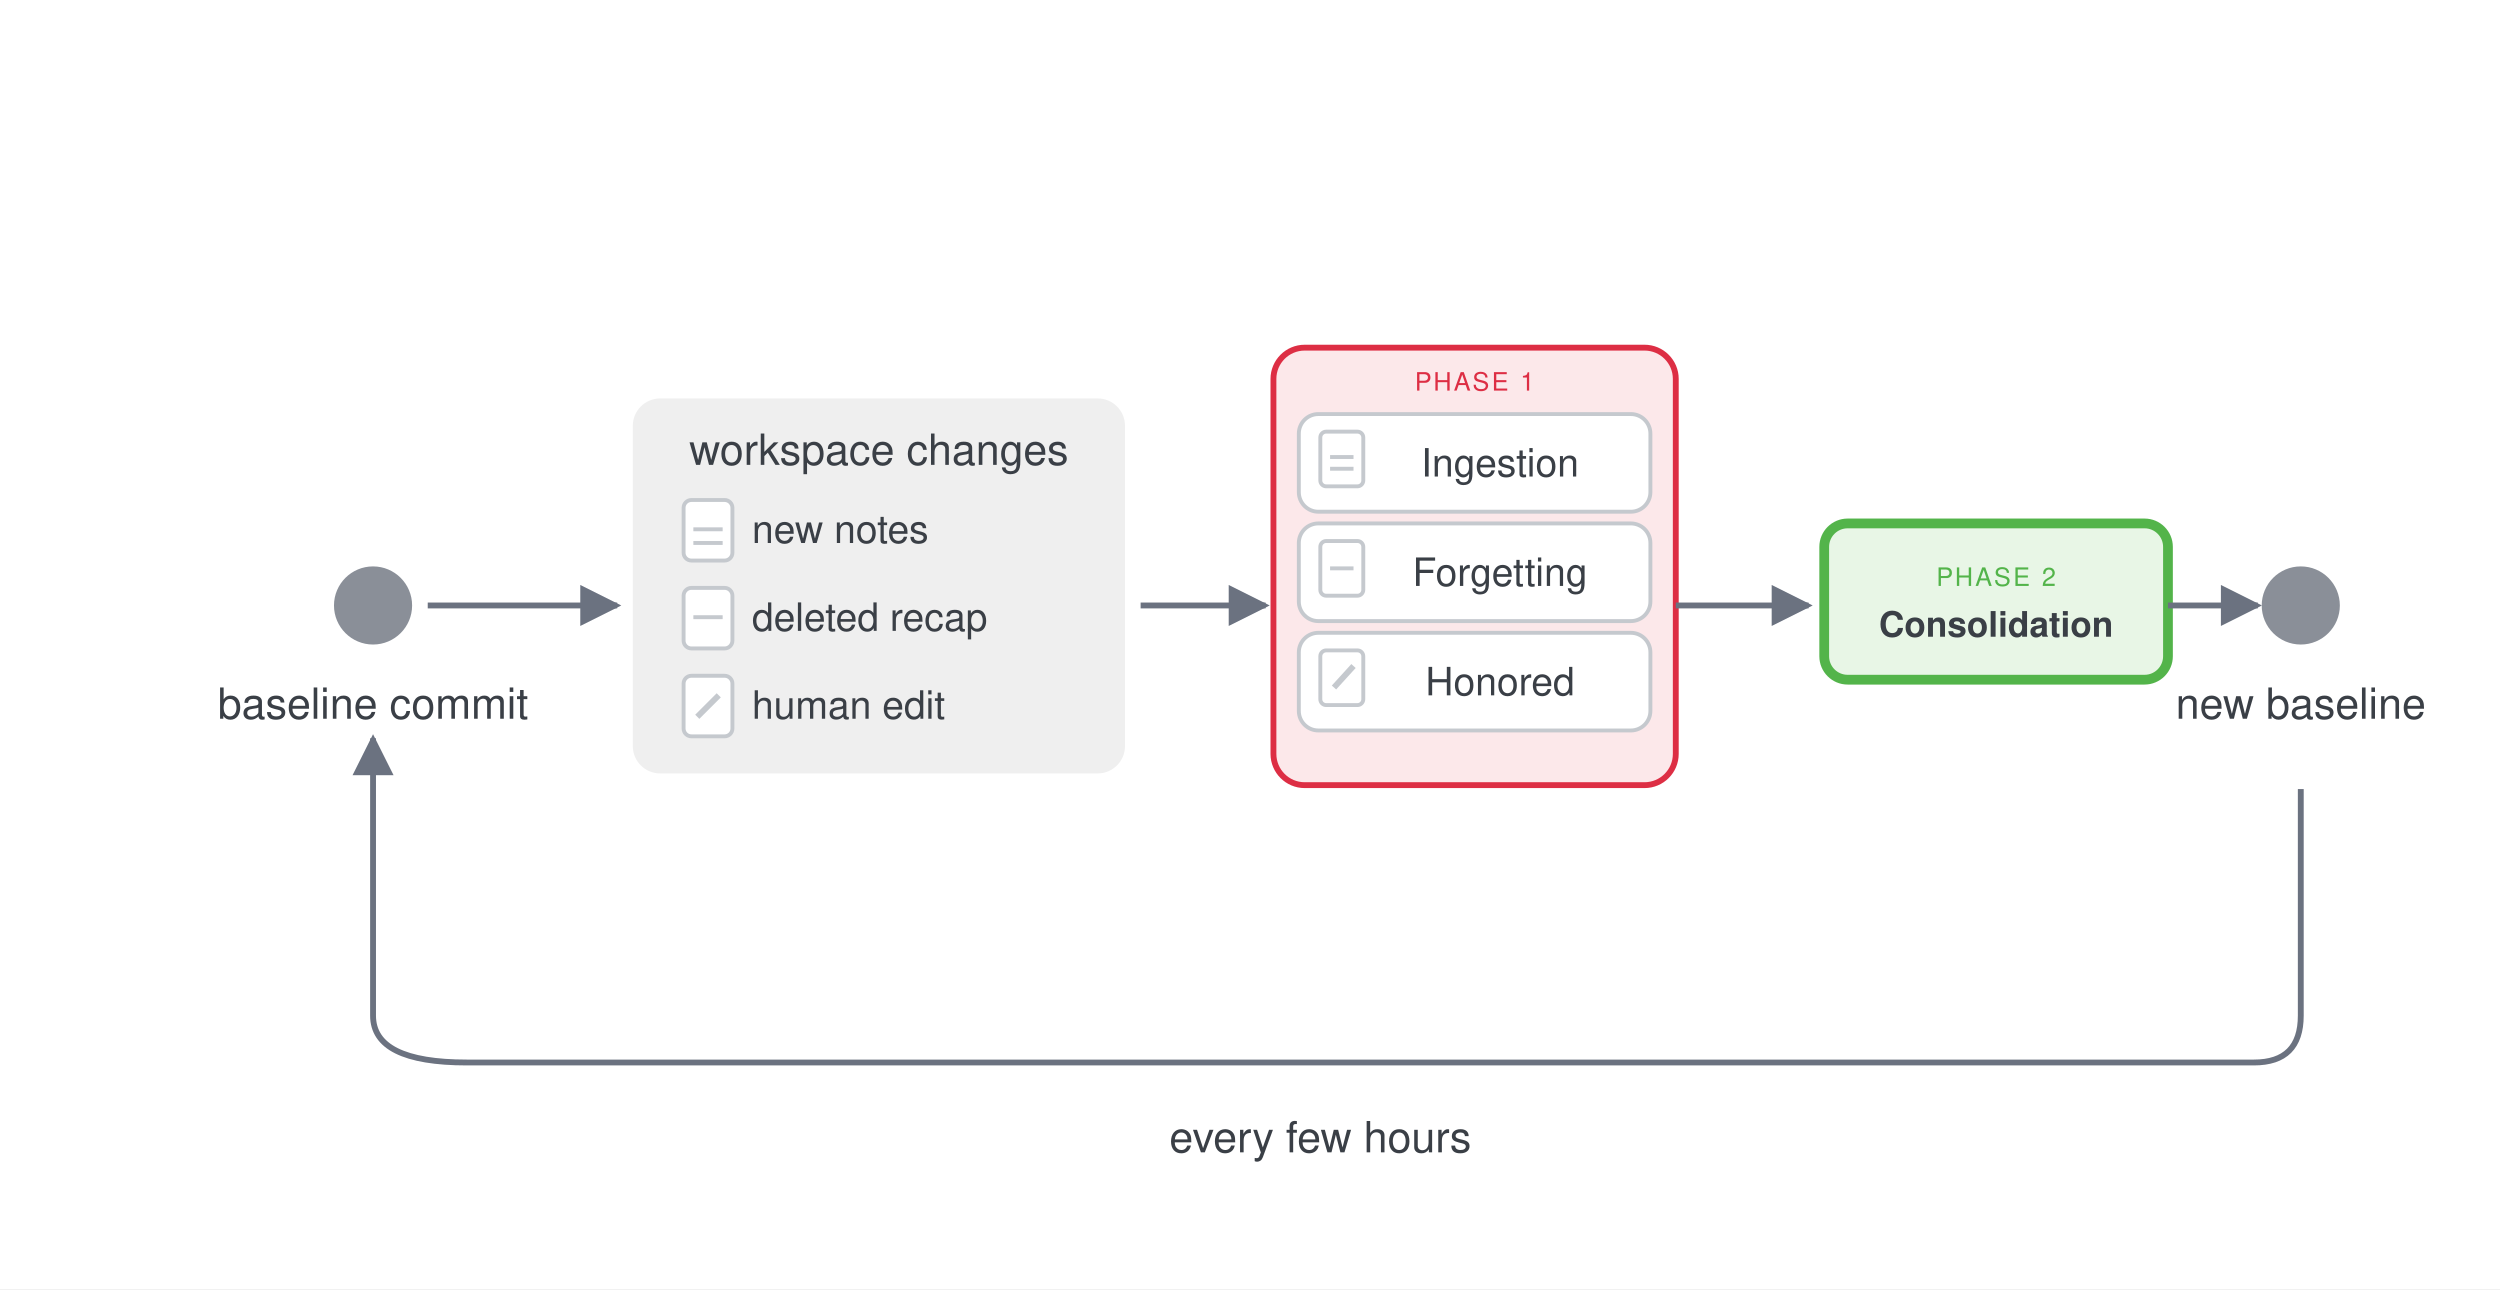
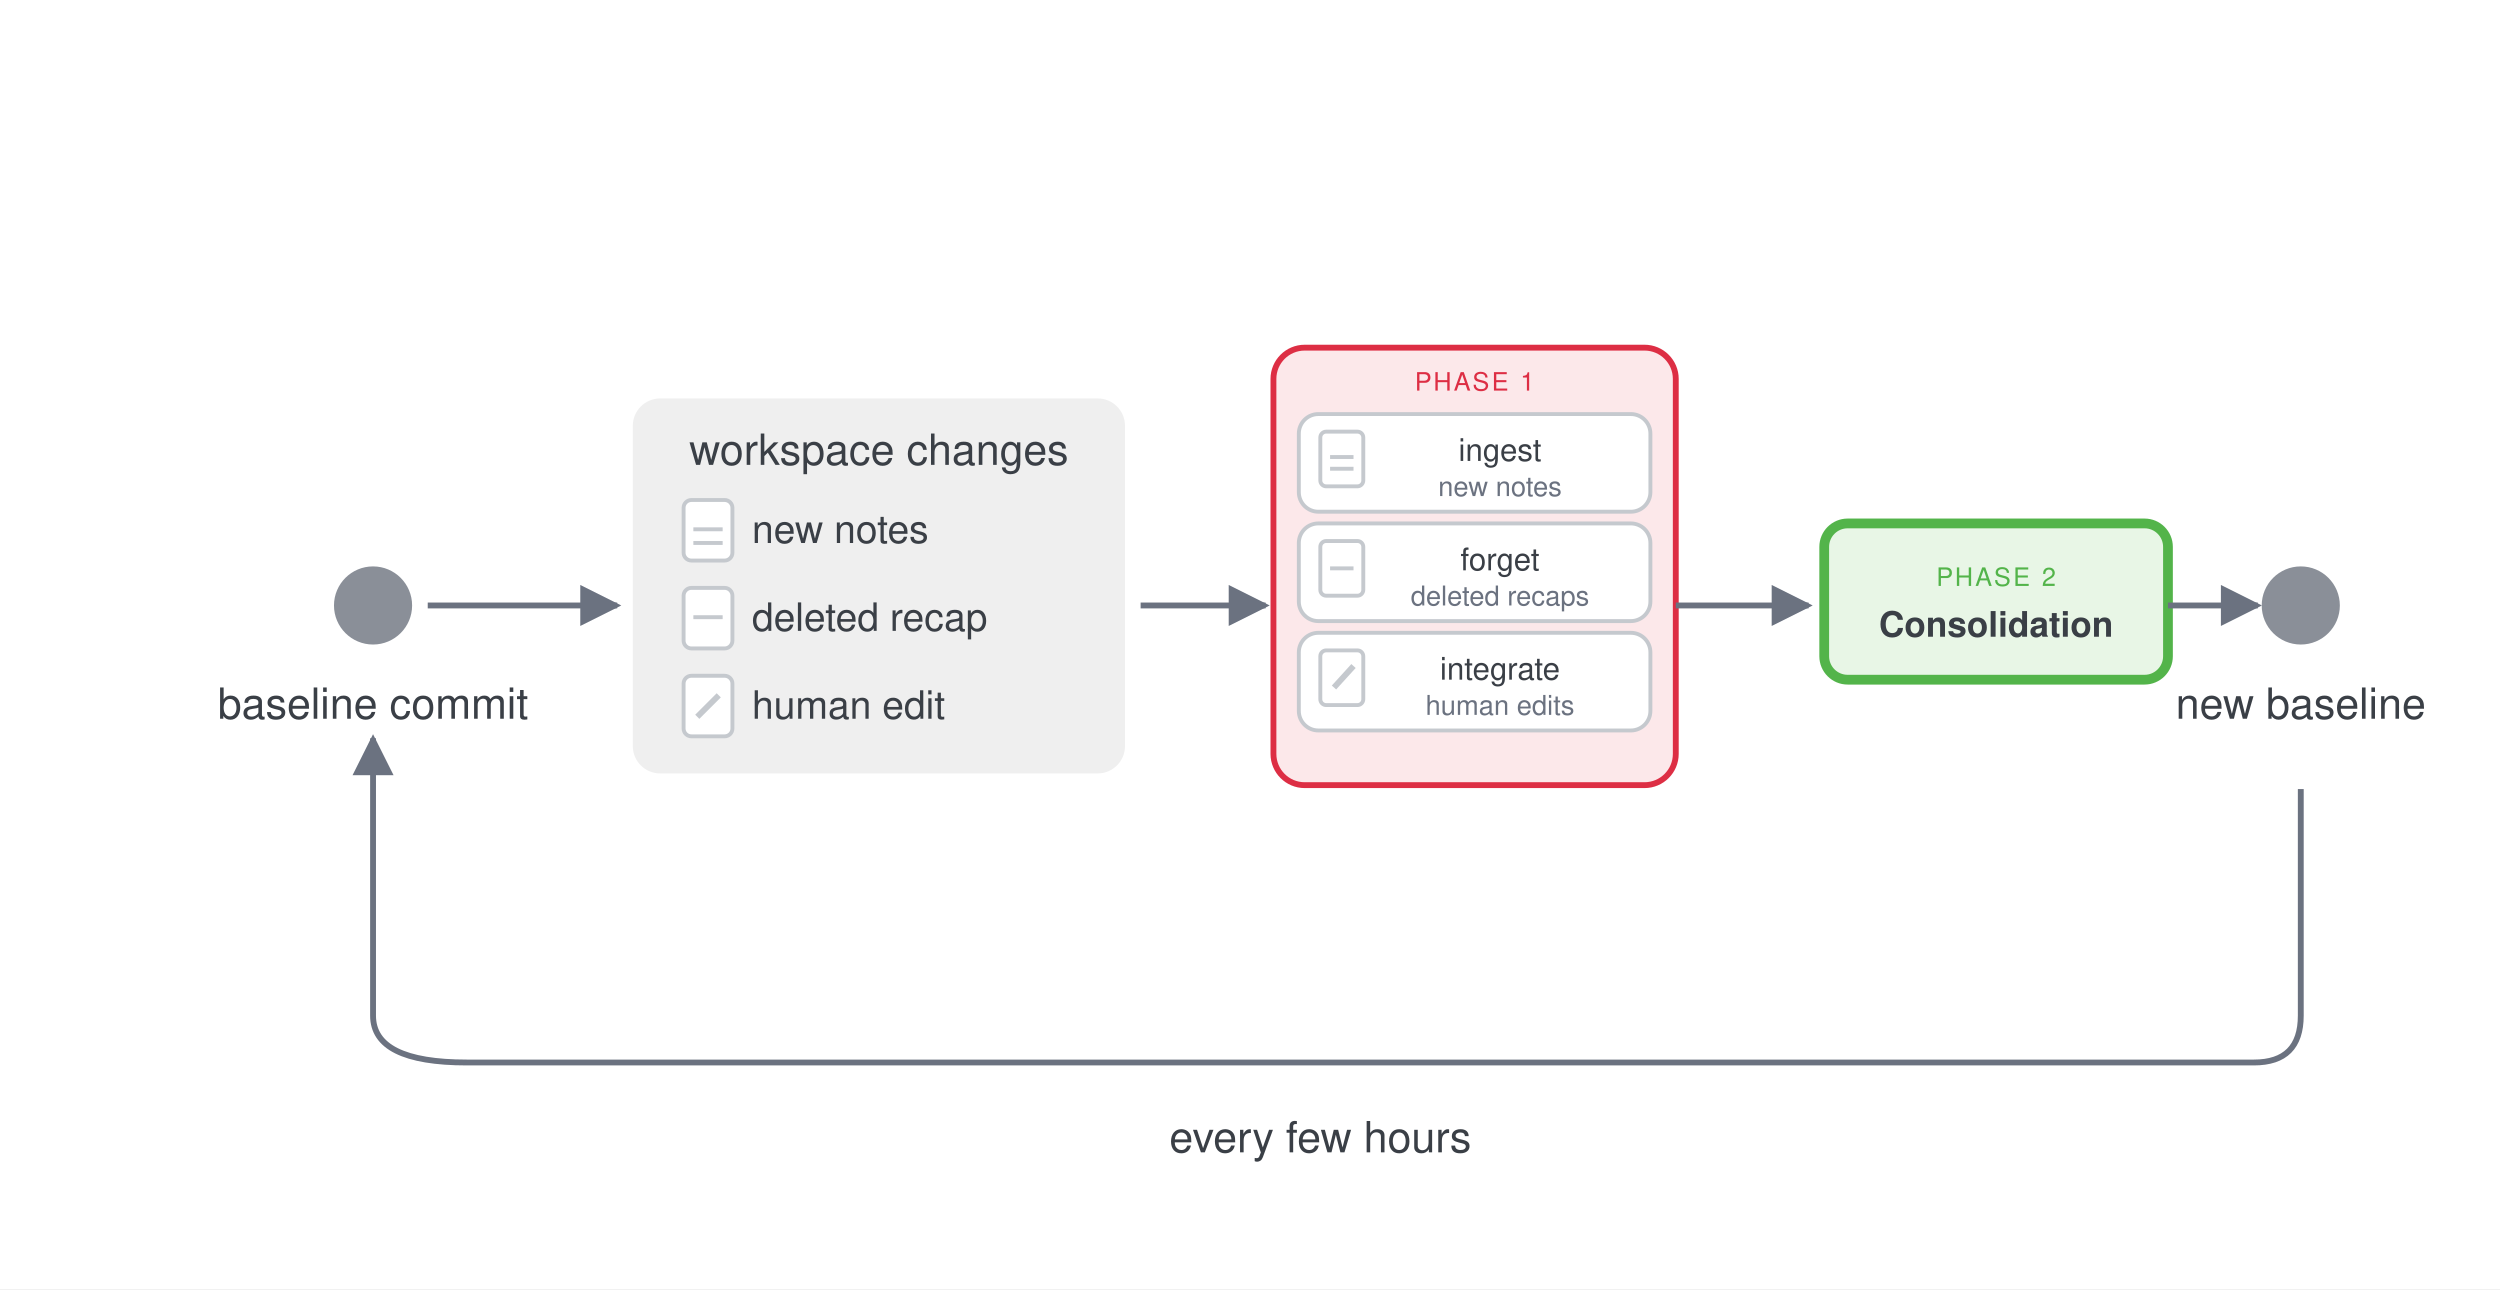
<svg xmlns="http://www.w3.org/2000/svg" width="1280" height="660" viewBox="0 0 1280 660" font-family="Helvetica, Arial, sans-serif">
  <defs>
    <marker id="arrow" viewBox="0 0 10 10" refX="9" refY="5" markerWidth="7" markerHeight="7" orient="auto-start-reverse">
      <path d="M 0 0 L 10 5 L 0 10 z" fill="#6b7280" />
    </marker>
  </defs>
  <rect width="1280" height="660" fill="#ffffff" />
  <circle cx="191" cy="310" r="20" fill="#8a8f98" />
  <text x="191" y="368" text-anchor="middle" font-size="22" fill="#3a3f46">baseline commit</text>
  <line x1="219" y1="310" x2="316" y2="310" stroke="#6b7280" stroke-width="3" marker-end="url(#arrow)" />
  <rect x="324" y="204" width="252" height="192" rx="14" fill="#efefef" />
  <text x="450" y="238" text-anchor="middle" font-size="22" fill="#3a3f46">workspace changes</text>
  <rect x="350" y="256" width="25" height="31" rx="4" fill="#ffffff" stroke="#c5c9ce" stroke-width="2" />
  <line x1="355" y1="271" x2="370" y2="271" stroke="#c5c9ce" stroke-width="2" />
  <line x1="355" y1="278" x2="370" y2="278" stroke="#c5c9ce" stroke-width="2" />
  <text x="385" y="278" font-size="20" fill="#3a3f46">new notes</text>
  <rect x="350" y="301" width="25" height="31" rx="4" fill="#ffffff" stroke="#c5c9ce" stroke-width="2" />
  <line x1="355" y1="316" x2="370" y2="316" stroke="#c5c9ce" stroke-width="2" />
  <text x="385" y="323" font-size="20" fill="#3a3f46">deleted recap</text>
  <rect x="350" y="346" width="25" height="31" rx="4" fill="#ffffff" stroke="#c5c9ce" stroke-width="2" />
  <line x1="357" y1="367" x2="368" y2="356" stroke="#c5c9ce" stroke-width="3" />
  <text x="385" y="368" font-size="20" fill="#3a3f46">human edit</text>
  <line x1="584" y1="310" x2="648" y2="310" stroke="#6b7280" stroke-width="3" marker-end="url(#arrow)" />
  <rect x="652" y="178" width="206" height="224" rx="16" fill="#FCE8EA" stroke="#DD2E44" stroke-width="3" />
  <text x="755" y="200" text-anchor="middle" font-size="13" letter-spacing="1.2" fill="#DD2E44">PHASE 1</text>
  <rect x="665" y="212" width="180" height="50" rx="10" fill="#ffffff" stroke="#c5c9ce" stroke-width="2" />
  <rect x="676" y="221" width="22" height="28" rx="3" fill="#ffffff" stroke="#c5c9ce" stroke-width="2" />
  <line x1="681" y1="234" x2="693" y2="234" stroke="#c5c9ce" stroke-width="2" />
  <line x1="681" y1="240" x2="693" y2="240" stroke="#c5c9ce" stroke-width="2" />
-   <text x="768" y="244" text-anchor="middle" font-size="20" fill="#3a3f46">Ingestion</text>
+   <text x="768" y="236" text-anchor="middle" font-size="16" fill="#3a3f46">ingest</text>
+   <text x="768" y="254" text-anchor="middle" font-size="14" fill="#6b7280">new notes</text>
  <rect x="665" y="268" width="180" height="50" rx="10" fill="#ffffff" stroke="#c5c9ce" stroke-width="2" />
  <rect x="676" y="277" width="22" height="28" rx="3" fill="#ffffff" stroke="#c5c9ce" stroke-width="2" />
  <line x1="681" y1="291" x2="693" y2="291" stroke="#c5c9ce" stroke-width="2" />
-   <text x="768" y="300" text-anchor="middle" font-size="20" fill="#3a3f46">Forgetting</text>
+   <text x="768" y="292" text-anchor="middle" font-size="16" fill="#3a3f46">forget</text>
+   <text x="768" y="310" text-anchor="middle" font-size="14" fill="#6b7280">deleted recaps</text>
  <rect x="665" y="324" width="180" height="50" rx="10" fill="#ffffff" stroke="#c5c9ce" stroke-width="2" />
  <rect x="676" y="333" width="22" height="28" rx="3" fill="#ffffff" stroke="#c5c9ce" stroke-width="2" />
  <line x1="683" y1="352" x2="693" y2="341" stroke="#c5c9ce" stroke-width="3" />
-   <text x="768" y="356" text-anchor="middle" font-size="20" fill="#3a3f46">Honored</text>
+   <text x="768" y="348" text-anchor="middle" font-size="16" fill="#3a3f46">integrate</text>
+   <text x="768" y="366" text-anchor="middle" font-size="14" fill="#6b7280">human edits</text>
  <line x1="858" y1="310" x2="926" y2="310" stroke="#6b7280" stroke-width="3" marker-end="url(#arrow)" />
  <rect x="934" y="268" width="176" height="80" rx="12" fill="#E8F6E6" stroke="#53B44A" stroke-width="5" />
  <text x="1022" y="300" text-anchor="middle" font-size="13" letter-spacing="1.2" fill="#53B44A">PHASE 2</text>
  <text x="1022" y="326" text-anchor="middle" font-size="18" font-weight="bold" fill="#3a3f46">Consolidation</text>
  <line x1="1110" y1="310" x2="1156" y2="310" stroke="#6b7280" stroke-width="3" marker-end="url(#arrow)" />
  <circle cx="1178" cy="310" r="20" fill="#8a8f98" />
  <text x="1178" y="368" text-anchor="middle" font-size="22" fill="#3a3f46">new baseline</text>
  <path d="M 1178 404 L 1178 520 Q 1178 544 1154 544 L 239 544 Q 191 544 191 520 L 191 378" fill="none" stroke="#6b7280" stroke-width="3" marker-end="url(#arrow)" />
  <text x="676" y="590" text-anchor="middle" font-size="22" fill="#3a3f46">every few hours</text>
</svg>
